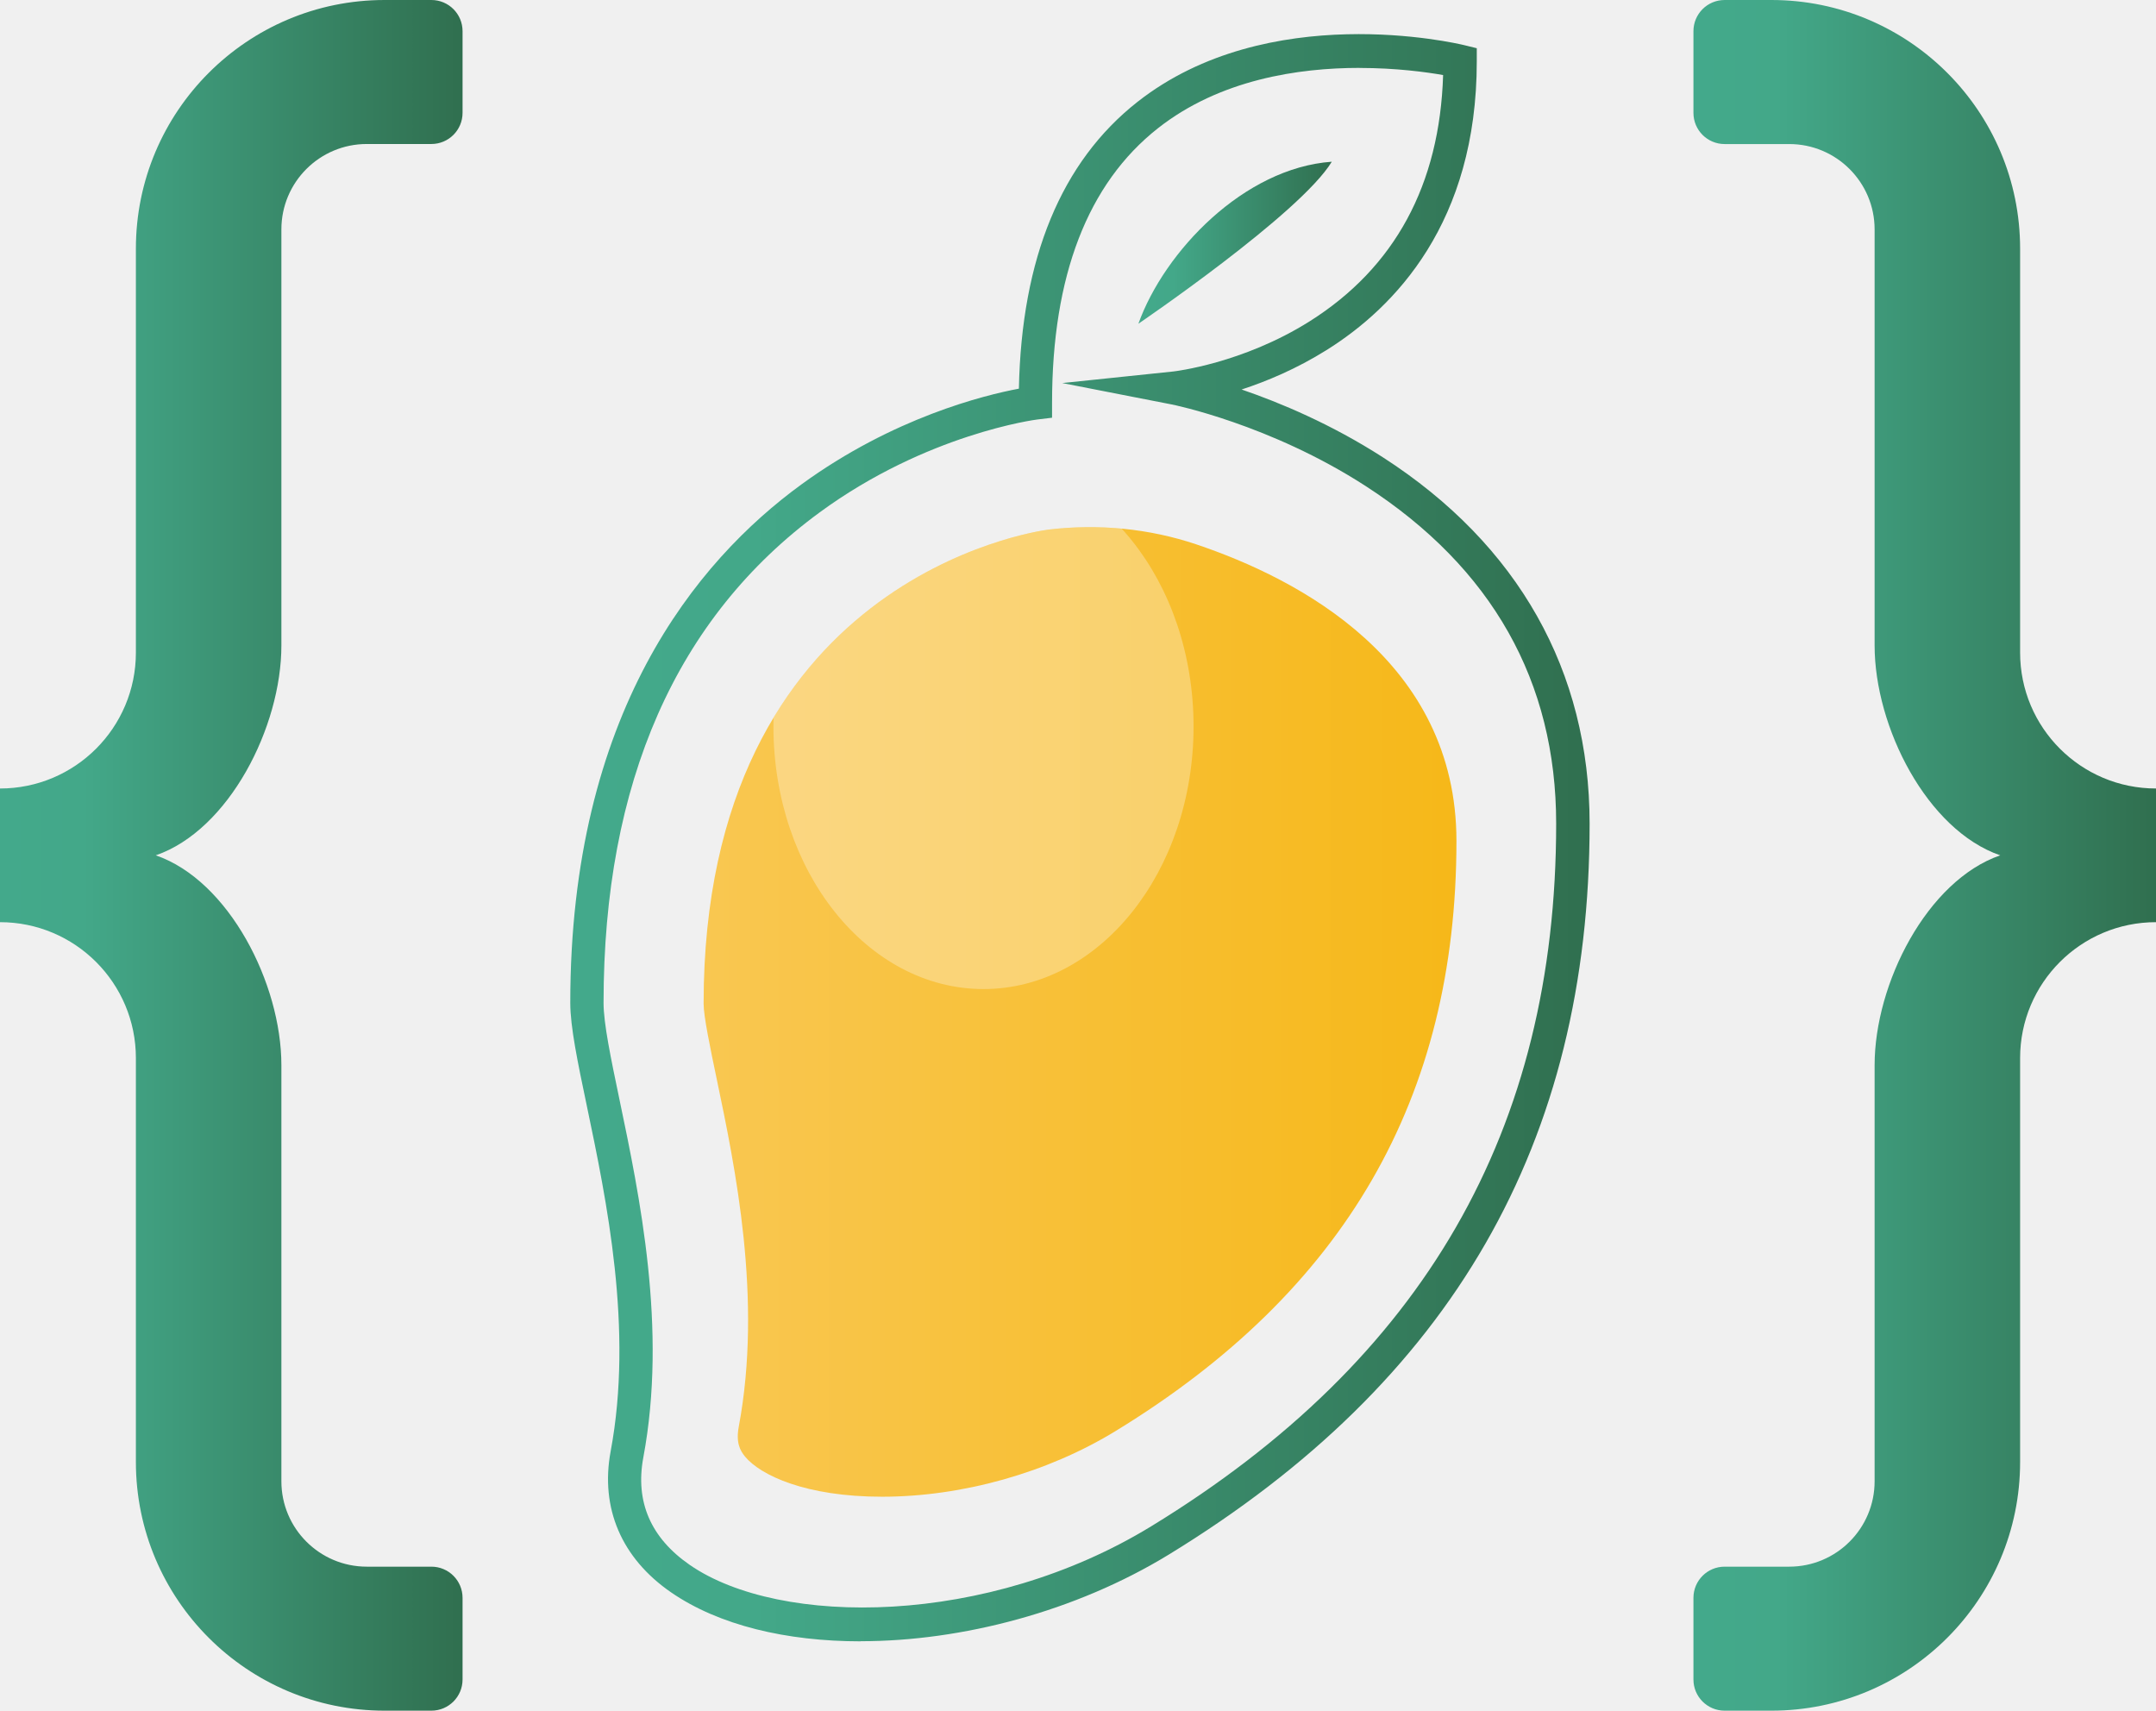
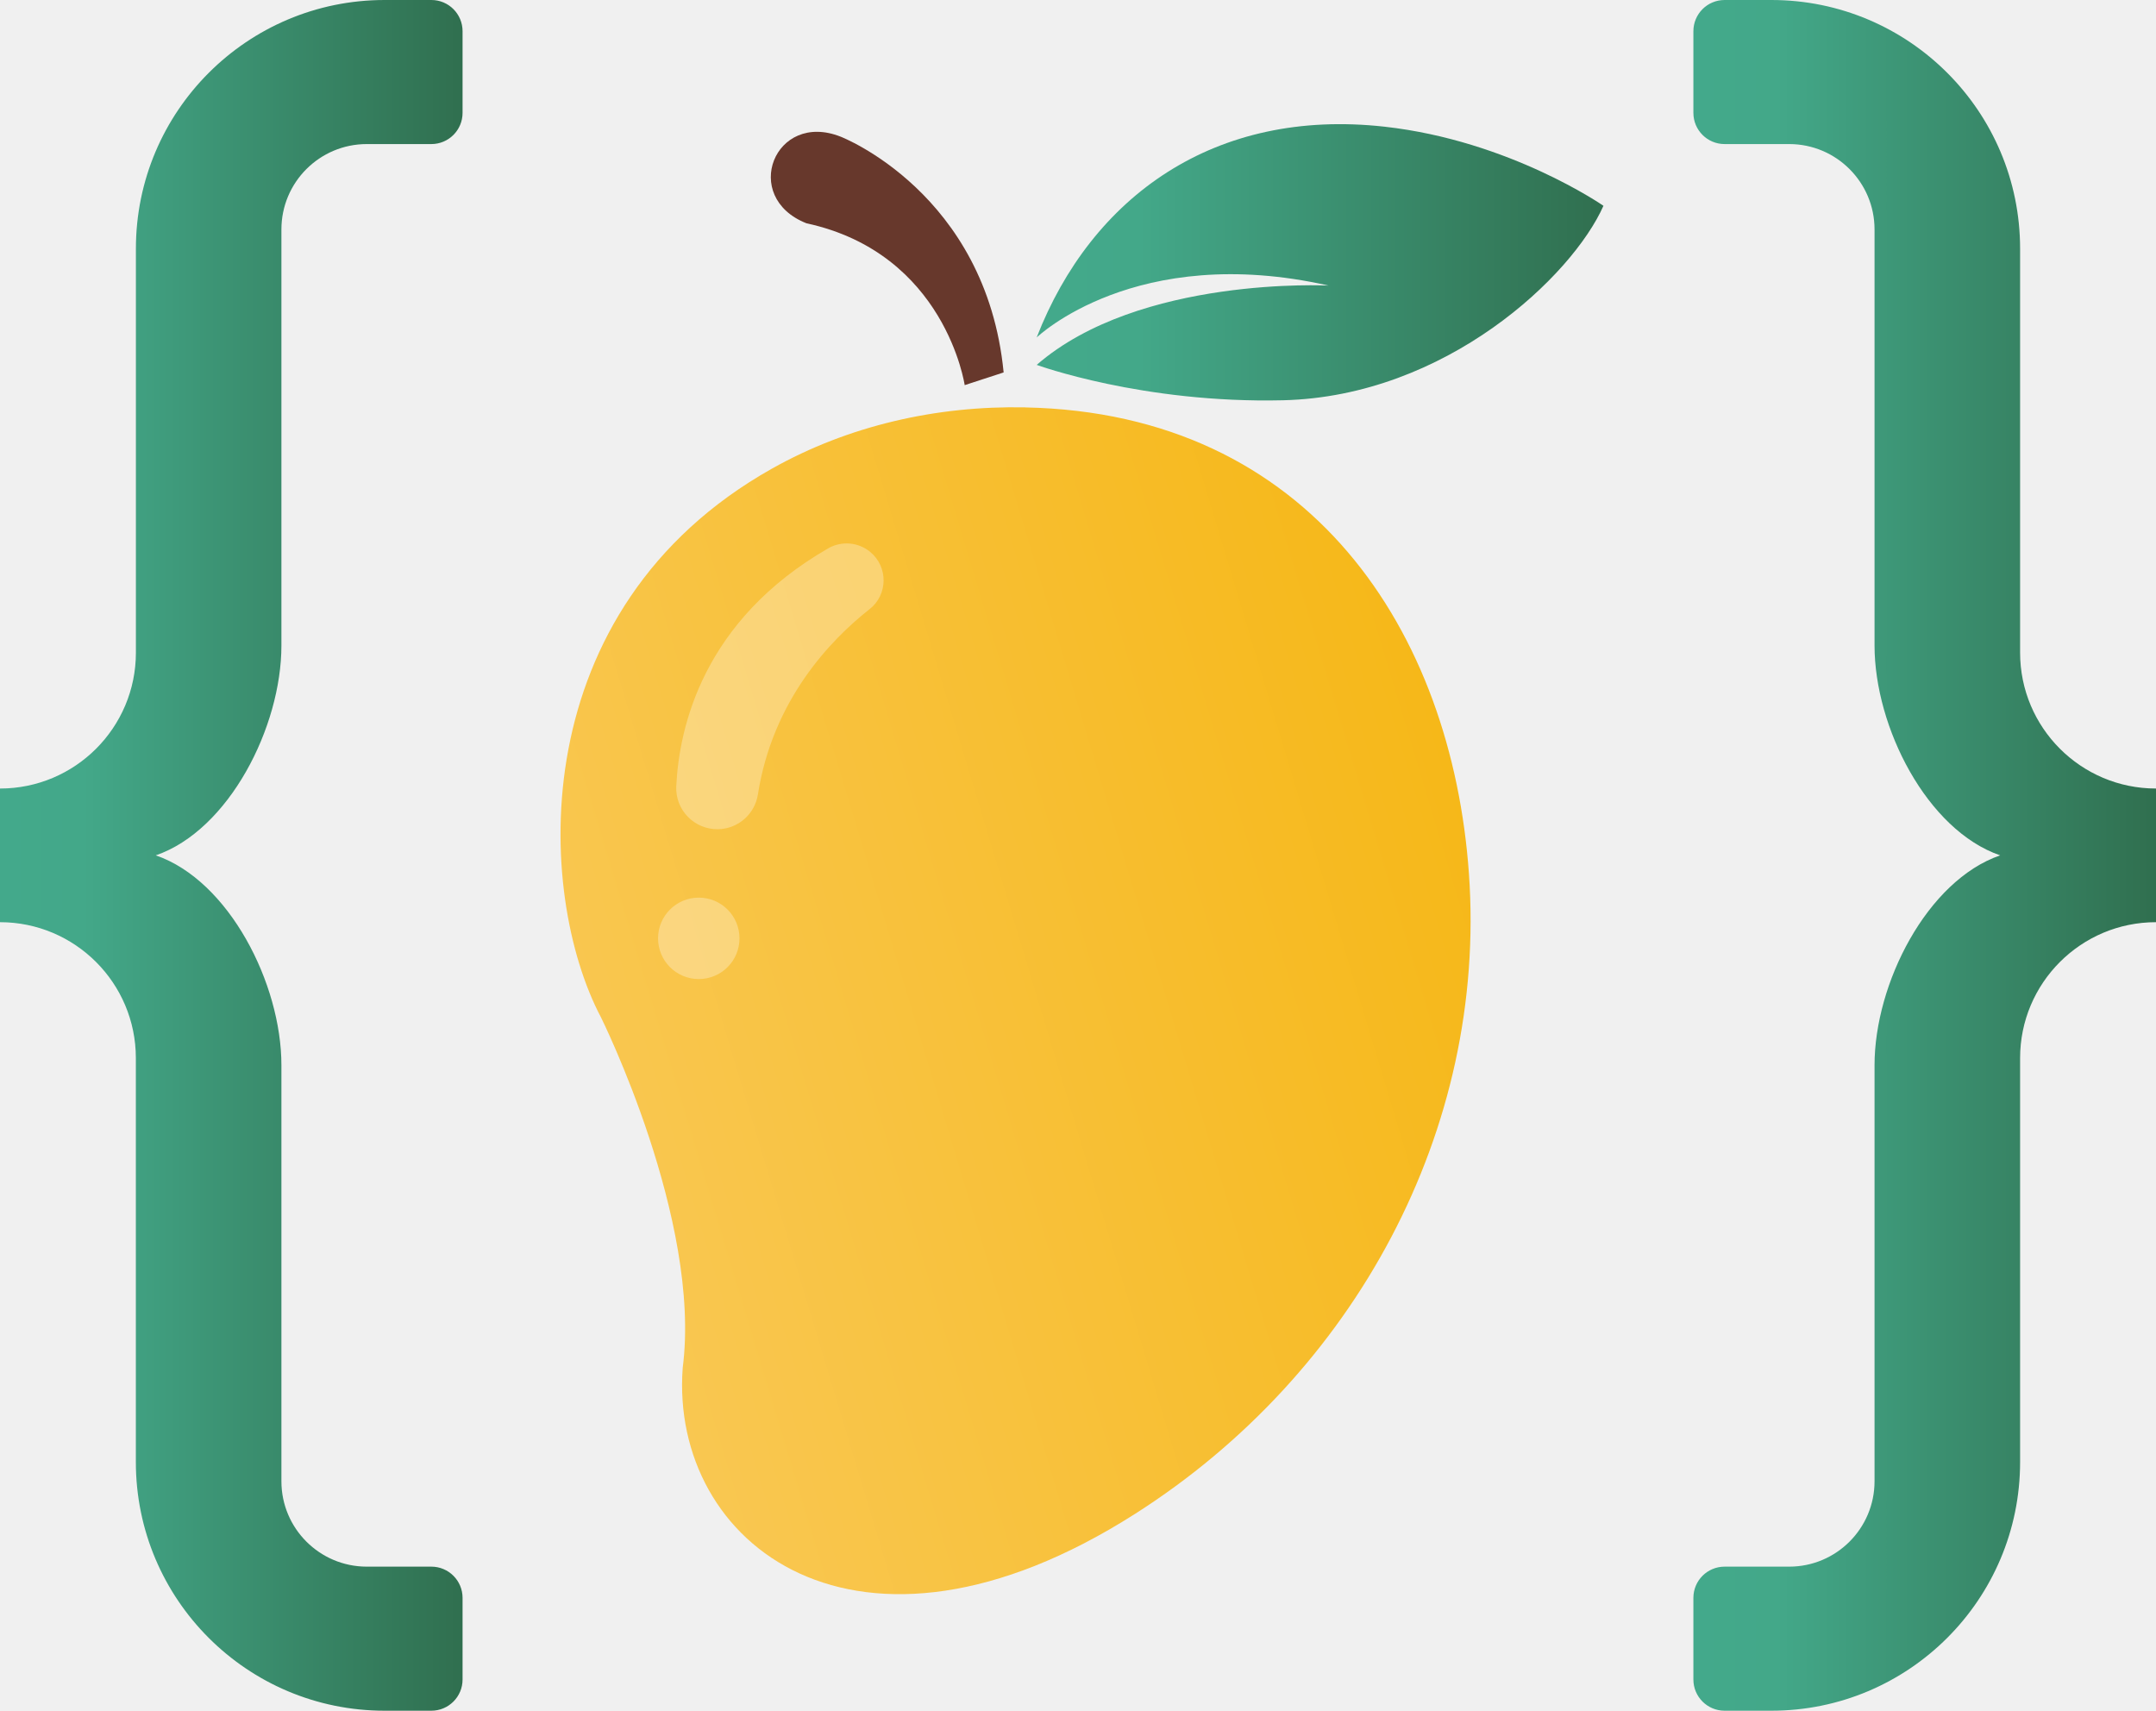
- <svg xmlns="http://www.w3.org/2000/svg" xmlns:xlink="http://www.w3.org/1999/xlink" id="Layer_1" data-name="Layer 1" viewBox="0 0 388.08 307.92">
+ <svg xmlns="http://www.w3.org/2000/svg" xmlns:xlink="http://www.w3.org/1999/xlink" id="Layer_1" data-name="Layer 1" viewBox="0 0 461.67 366.32">
  <defs>
    <style>
      .cls-1 {
        fill: url(#linear-gradient-2);
      }

      .cls-2 {
-         fill: url(#linear-gradient-4);
+         fill: #fff;
+         isolation: isolate;
+         opacity: .3;
      }

      .cls-3 {
-         fill: #fff;
-         isolation: isolate;
-         opacity: .3;
+         fill: url(#linear-gradient-4);
      }

      .cls-4 {
        fill: url(#linear-gradient-3);
      }

      .cls-5 {
-         fill: url(#linear-gradient-5);
+         fill: #67382c;
      }

      .cls-6 {
        fill: url(#linear-gradient);
      }
- 
-       .cls-7 {
-         clip-path: url(#clippath);
-       }
    </style>
-     <linearGradient id="linear-gradient" x1="204.91" y1="43.69" x2="239.72" y2="43.69" gradientUnits="userSpaceOnUse">
+     <linearGradient id="linear-gradient" x1="99.54" y1="-835.55" x2="305.8" y2="-835.55" gradientTransform="translate(263.66 1025.47) rotate(-16.88) scale(.96 .95) skewX(-.1)" gradientUnits="userSpaceOnUse">
+       <stop offset="0" stop-color="#f9c751" />
+       <stop offset="1" stop-color="#f6b819" />
+     </linearGradient>
+     <linearGradient id="linear-gradient-2" x1="221.98" y1="56.17" x2="343.35" y2="56.17" gradientUnits="userSpaceOnUse">
      <stop offset="0" stop-color="#43a98b" />
      <stop offset=".18" stop-color="#43a889" />
      <stop offset="1" stop-color="#306f4f" />
    </linearGradient>
-     <linearGradient id="linear-gradient-2" x1="126.64" y1="182.15" x2="262.16" y2="182.15" gradientUnits="userSpaceOnUse">
-       <stop offset="0" stop-color="#f9c751" />
-       <stop offset="1" stop-color="#f6b819" />
-     </linearGradient>
-     <clipPath id="clippath">
-       <path class="cls-1" d="M188.7,95.33c8.97-1.07,18.09-.22,26.65,2.66,18.43,6.21,46.81,20.98,46.81,53.39,0,46.23-20.06,80.97-61.34,106.2-12.29,7.52-27.62,11.83-42.05,11.83h0c-13.78,0-21.89-3.88-24.65-7.21-.91-1.1-1.68-2.52-1.14-5.41,4.31-23.02-.67-46.78-3.96-62.51-1.16-5.56-2.37-11.31-2.37-13.62,0-76.35,59.53-85,62.07-85.33h0Z" />
-     </clipPath>
-     <linearGradient id="linear-gradient-3" x1="102.66" y1="150.79" x2="286.14" y2="150.79" xlink:href="#linear-gradient" />
-     <linearGradient id="linear-gradient-4" x1="0" y1="153.96" x2="83.26" y2="153.96" xlink:href="#linear-gradient" />
-     <linearGradient id="linear-gradient-5" x1="304.82" y1="153.96" x2="388.08" y2="153.96" xlink:href="#linear-gradient" />
+     <linearGradient id="linear-gradient-3" x1="0" y1="183.16" x2="99.05" y2="183.16" xlink:href="#linear-gradient-2" />
+     <linearGradient id="linear-gradient-4" x1="362.62" y1="183.16" x2="461.67" y2="183.16" xlink:href="#linear-gradient-2" />
  </defs>
+   <path class="cls-6" d="M219.49,87.23c-18.88-.37-37.73,3.86-54.21,13.13-53.44,30.06-50.56,91.07-36.59,117.49,0,0,21.59,43.39,17.5,75.05-2.79,37.63,37.16,69.37,96.97,31.2,46.88-29.91,75.26-82.11,71.39-136.98-3.65-51.77-33.87-98.68-95.06-99.88Z" />
+   <path class="cls-1" d="M221.98,78.13s22.67,8.3,52.77,7.58c34.89-.84,61.94-26.62,68.6-41.64,0,0-20.05-13.95-46.86-16.94-36.35-4.05-62.74,14.89-74.51,45.14,0,0,21.15-20.44,62.51-11.12,0,0-40.51-2.12-62.51,16.99Z" />
+   <path class="cls-5" d="M206.57,82.46s-4.11-28.2-33.89-34.65c-14.15-5.6-6.8-24.15,7.34-18.54,0,0,31.14,12.01,34.89,50.48l-8.34,2.72Z" />
+   <path class="cls-2" d="M144.81,168.37c.61-12.69,5.74-35.53,32.55-50.96,2.85-1.64,6.45-1.32,8.98.77h0c3.87,3.2,3.82,9.15-.12,12.25-8.45,6.64-20.76,19.51-23.93,39.69-.66,4.22-4.25,7.36-8.51,7.44h0c-5.09.1-9.21-4.11-8.97-9.2Z" />
+   <circle class="cls-2" cx="149.63" cy="200.93" r="8.72" />
  <g>
-     <path class="cls-6" d="M204.91,58.27c4.69-13.05,19.02-28.03,34.81-29.16-5.64,9.33-34.81,29.16-34.81,29.16Z" />
-     <g>
-       <path class="cls-1" d="M188.7,95.33c8.97-1.07,18.09-.22,26.65,2.66,18.43,6.21,46.81,20.98,46.81,53.39,0,46.23-20.06,80.97-61.34,106.2-12.29,7.52-27.62,11.83-42.05,11.83h0c-13.78,0-21.89-3.88-24.65-7.21-.91-1.1-1.68-2.52-1.14-5.41,4.31-23.02-.67-46.78-3.96-62.51-1.16-5.56-2.37-11.31-2.37-13.62,0-76.35,59.53-85,62.07-85.33h0Z" />
-       <g class="cls-7">
-         <ellipse class="cls-3" cx="177.03" cy="130.76" rx="37.81" ry="47.27" />
-       </g>
-     </g>
+     <path class="cls-4" d="M0,168.85c16.07,0,29.1-13.03,29.1-29.1V53.26C29.1,23.85,52.94,0,82.36,0h10.02C96.06,0,99.05,2.99,99.05,6.68v17.49c0,3.69-2.99,6.68-6.68,6.68h-13.83c-10.1,0-18.28,8.19-18.28,18.28v89.09c0,17.49-11.25,39.55-26.9,44.94,15.66,5.39,26.9,27.45,26.9,44.94v89.09c0,10.1,8.19,18.28,18.28,18.28h13.83c3.69,0,6.68,2.99,6.68,6.68v17.49c0,3.69-2.99,6.68-6.68,6.68h-10.02c-29.42,0-53.26-23.85-53.26-53.26v-86.49c0-16.07-13.03-29.1-29.1-29.1v-28.62Z" />
+     <path class="cls-3" d="M461.67,183.16v14.31c-16.07,0-29.1,13.03-29.1,29.1v86.49c0,29.42-23.85,53.26-53.26,53.26h-10.02c-3.69,0-6.68-2.99-6.68-6.68v-17.49c0-3.69,2.99-6.68,6.68-6.68h13.83c10.1,0,18.28-8.19,18.28-18.28v-89.09c0-17.49,11.25-39.55,26.9-44.94-15.66-5.39-26.9-27.45-26.9-44.94V49.13c0-10.1-8.19-18.28-18.28-18.28h-13.83c-3.69,0-6.68-2.99-6.68-6.68V6.68c0-3.69,2.99-6.68,6.68-6.68h10.02c29.42,0,53.26,23.85,53.26,53.26v86.49c0,16.07,13.03,29.1,29.1,29.1v14.31Z" />
  </g>
-   <path class="cls-4" d="M154.93,295.44c-13.36,0-25.52-2.88-34.13-8.81-8.93-6.15-12.79-15.18-10.88-25.41,4.12-22.03-.75-45.24-4.3-62.2-1.66-7.93-2.97-14.19-2.97-18.51,0-52.07,22.62-79.48,41.6-93.31,16.53-12.04,32.91-16.07,39.15-17.24.48-23.5,7.65-40.85,21.33-51.61,23.52-18.5,57.37-10.57,58.8-10.23l2.29.56v2.36c0,28.99-14.72,44.28-27.07,51.99-5.39,3.37-10.75,5.61-15.26,7.08,6.9,2.36,16.15,6.23,25.45,12.22,24.33,15.68,37.19,38.47,37.19,65.92,0,57.37-24.78,100.41-75.74,131.57-16.77,10.25-37.24,15.6-55.47,15.6ZM244.73,12.22c-10.99,0-25.17,2.09-36.32,10.88-12.63,9.95-19.04,26.58-19.04,49.43v2.66l-2.65.32c-.19.02-19.85,2.55-39.17,16.71-25.82,18.93-38.91,48.63-38.91,88.3,0,3.7,1.32,9.99,2.84,17.28,3.65,17.44,8.66,41.34,4.32,64.53-1.49,7.99,1.33,14.5,8.38,19.37,16.27,11.21,53.53,11.08,83.06-6.98,49.04-29.98,72.87-71.35,72.87-126.46,0-25.6-11.54-46.05-34.29-60.77-17.22-11.14-34.75-14.66-34.92-14.69l-19.7-3.85,19.96-2.08c.21-.02,12.51-1.43,24.57-9.03,15.34-9.67,23.42-24.58,24.03-44.33-2.94-.52-8.42-1.28-15.06-1.28Z" />
-   <path class="cls-2" d="M0,141.93c13.51,0,24.46-10.95,24.46-24.46V44.77C24.46,20.05,44.5,0,69.23,0h8.42C80.75,0,83.26,2.51,83.26,5.61v14.7c0,3.1-2.51,5.61-5.61,5.61h-11.63c-8.49,0-15.37,6.88-15.37,15.37v74.89c0,14.7-9.45,33.24-22.61,37.78,13.16,4.53,22.61,23.08,22.61,37.78v74.89c0,8.49,6.88,15.37,15.37,15.37h11.63c3.1,0,5.61,2.51,5.61,5.61v14.7c0,3.1-2.51,5.61-5.61,5.61h-8.42c-24.73,0-44.77-20.05-44.77-44.77v-72.7c0-13.51-10.95-24.46-24.46-24.46v-24.06Z" />
-   <path class="cls-5" d="M388.08,153.96v12.03c-13.51,0-24.46,10.95-24.46,24.46v72.7c0,24.73-20.05,44.77-44.77,44.77h-8.42c-3.1,0-5.61-2.51-5.61-5.61v-14.7c0-3.1,2.51-5.61,5.61-5.61h11.63c8.49,0,15.37-6.88,15.37-15.37v-74.89c0-14.7,9.45-33.24,22.61-37.78-13.16-4.53-22.61-23.08-22.61-37.78V41.3c0-8.49-6.88-15.37-15.37-15.37h-11.63c-3.1,0-5.61-2.51-5.61-5.61V5.61c0-3.1,2.51-5.61,5.61-5.61h8.42c24.73,0,44.77,20.05,44.77,44.77v72.7c0,13.51,10.95,24.46,24.46,24.46v12.03Z" />
</svg>
